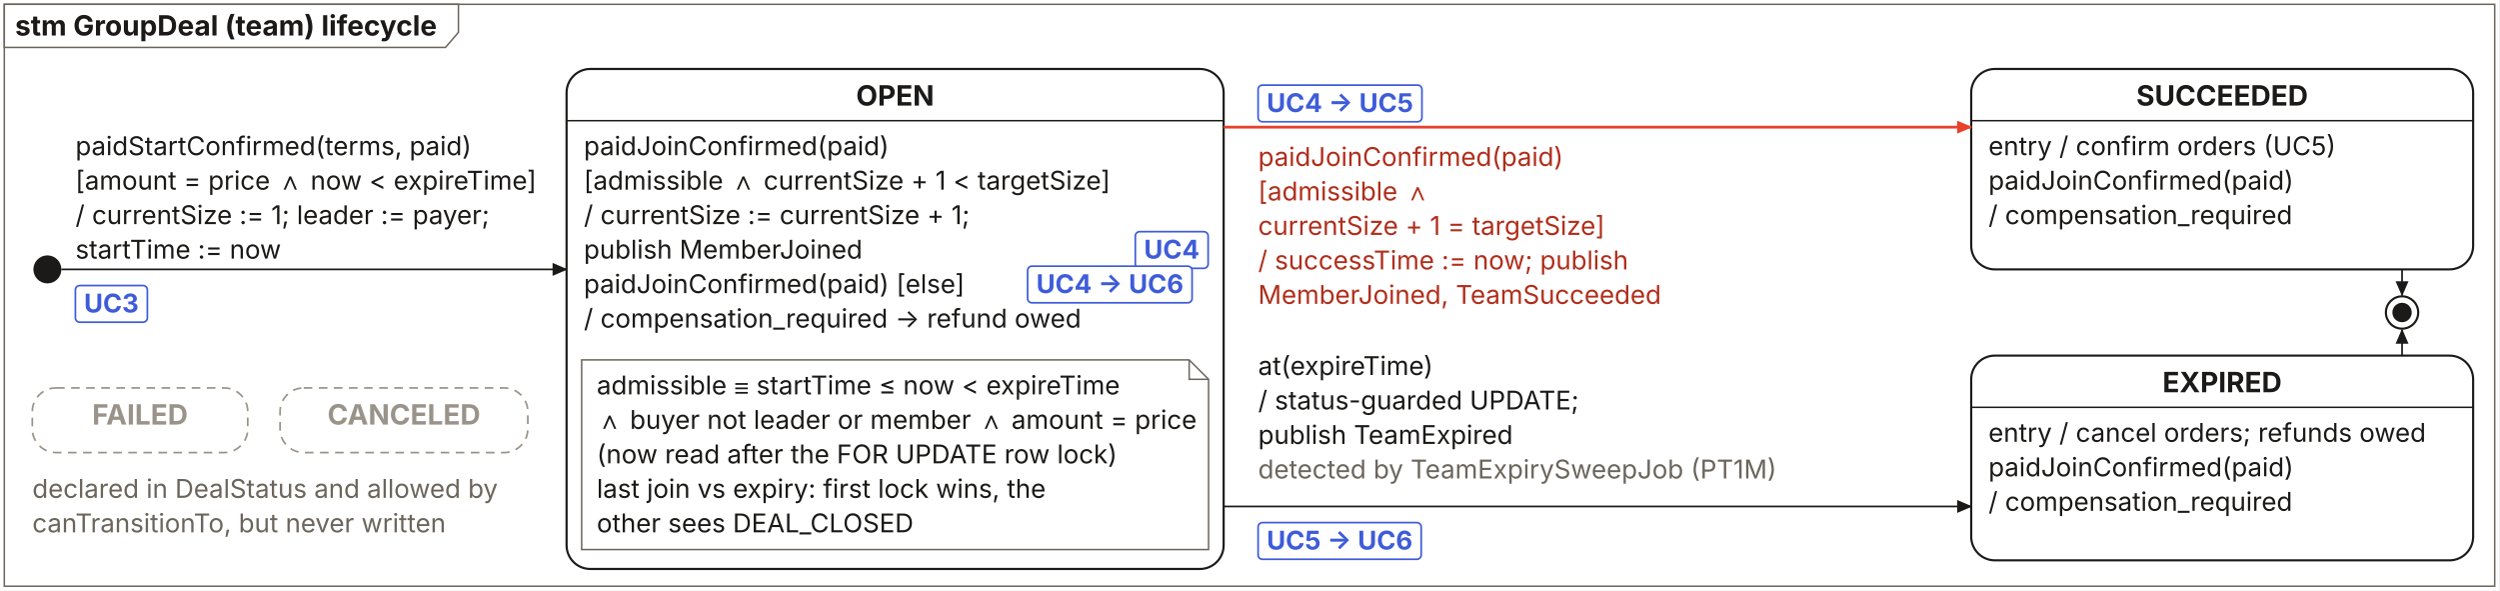
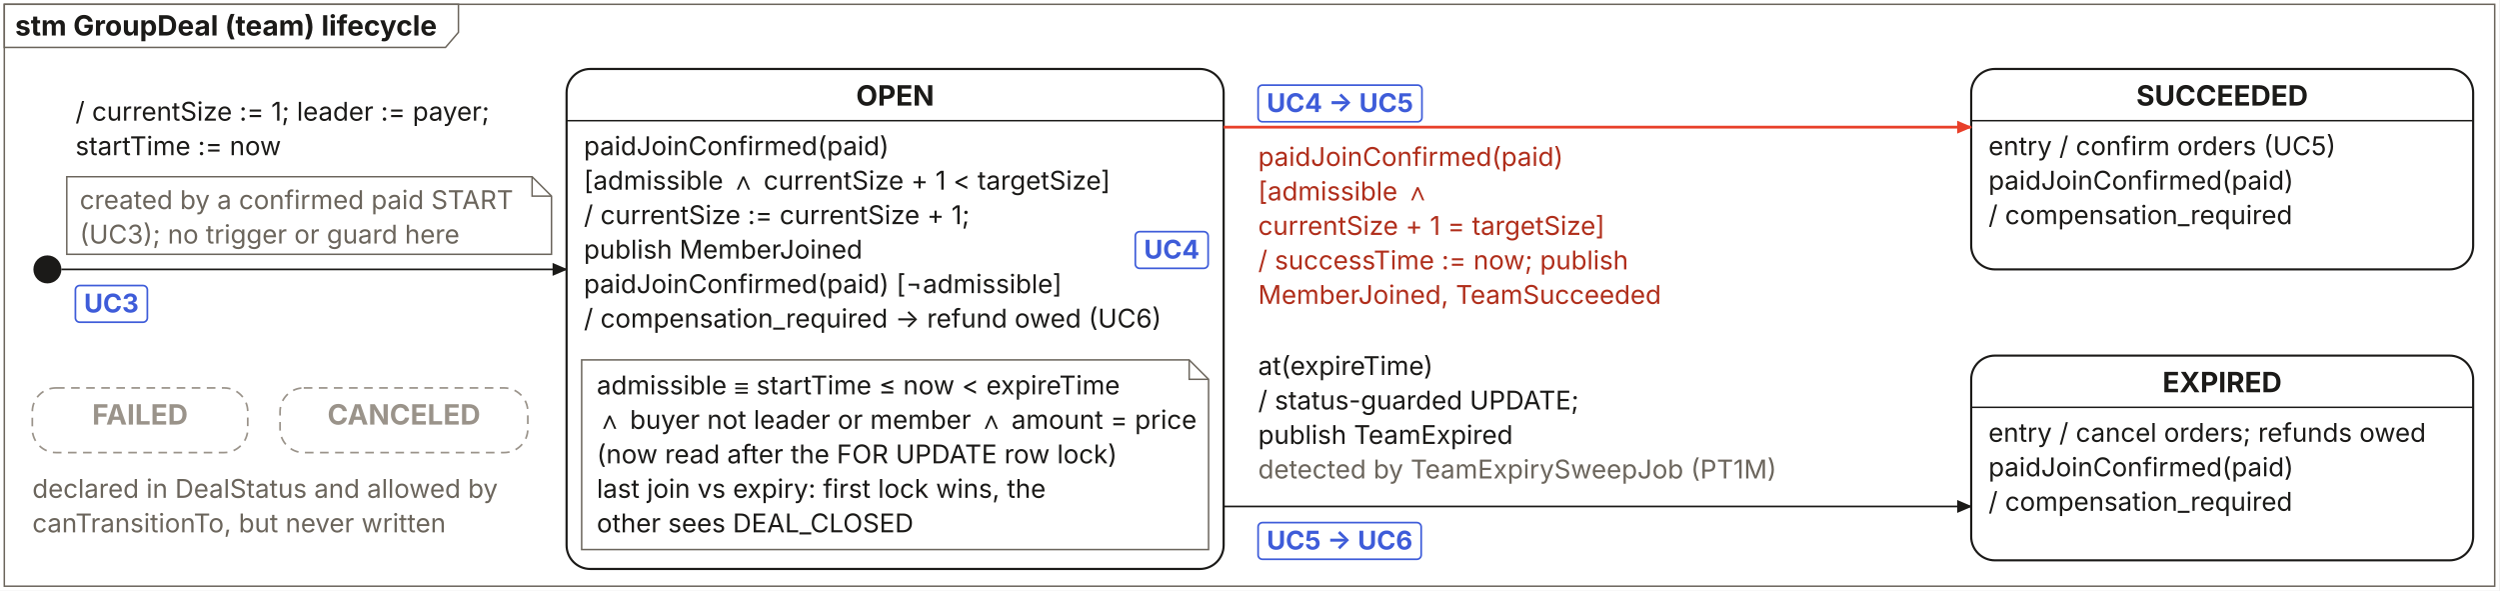
<svg xmlns="http://www.w3.org/2000/svg" width="2320" height="548" viewBox="0 0 2320 548" font-family="Inter, Helvetica, Arial, sans-serif">
  <defs>
    <marker id="tscFill" viewBox="0 0 14 12" refX="13" refY="6" markerWidth="14" markerHeight="12" markerUnits="userSpaceOnUse" orient="auto-start-reverse">
      <path d="M0,0 L14,6 L0,12 Z" fill="#1B1A18" />
    </marker>
    <marker id="tscFillR" viewBox="0 0 14 12" refX="13" refY="6" markerWidth="14" markerHeight="12" markerUnits="userSpaceOnUse" orient="auto-start-reverse">
      <path d="M0,0 L14,6 L0,12 Z" fill="#E8402A" />
    </marker>
    <marker id="tscOpen" viewBox="0 0 14 12" refX="13" refY="6" markerWidth="14" markerHeight="12" markerUnits="userSpaceOnUse" orient="auto-start-reverse">
      <path d="M1,1 L13,6 L1,11" fill="none" stroke="#1B1A18" stroke-width="1.6" />
    </marker>
    <marker id="tscOpenR" viewBox="0 0 14 12" refX="13" refY="6" markerWidth="14" markerHeight="12" markerUnits="userSpaceOnUse" orient="auto-start-reverse">
      <path d="M1,1 L13,6 L1,11" fill="none" stroke="#E8402A" stroke-width="1.8" />
    </marker>
    <marker id="tscTri" viewBox="0 0 20 18" refX="19" refY="9" markerWidth="20" markerHeight="18" markerUnits="userSpaceOnUse" orient="auto-start-reverse">
      <path d="M1,1 L19,9 L1,17 Z" fill="#FFFFFF" stroke="#1B1A18" stroke-width="1.6" />
    </marker>
    <marker id="tscDia" viewBox="0 0 24 14" refX="23" refY="7" markerWidth="24" markerHeight="14" markerUnits="userSpaceOnUse" orient="auto-start-reverse">
      <path d="M1,7 L12,1 L23,7 L12,13 Z" fill="#1B1A18" stroke="#1B1A18" stroke-width="1" />
    </marker>
    <marker id="tscODia" viewBox="0 0 24 14" refX="23" refY="7" markerWidth="24" markerHeight="14" markerUnits="userSpaceOnUse" orient="auto-start-reverse">
      <path d="M1,7 L12,1 L23,7 L12,13 Z" fill="#FFFFFF" stroke="#1B1A18" stroke-width="1.4" />
    </marker>
  </defs>
  <rect x="0" y="0" width="2320" height="548" fill="#FFFFFF" stroke="none" />
  <rect x="4" y="4" width="2312" height="540" fill="#FFFFFF" stroke="#6B655C" stroke-width="1.4" />
  <path d="M4 4 H425.6 V30 L413.6 44 H4 Z" fill="#FFFFFF" stroke="#6B655C" stroke-width="1.4" />
  <text x="14" y="33" font-size="26" font-weight="bold" fill="#1B1A18">stm GroupDeal (team) lifecycle</text>
  <circle cx="44" cy="250" r="13" fill="#1B1A18" />
  <line x1="57" y1="250" x2="526" y2="250" stroke="#1B1A18" stroke-width="1.6" marker-end="url(#tscFill)" />
-   <text x="70" y="144" font-size="24" fill="#1B1A18">paidStartConfirmed(terms, paid)</text>
-   <text x="70" y="176" font-size="24" fill="#1B1A18">[amount = price ∧ now &lt; expireTime]</text>
-   <text x="70" y="208" font-size="24" fill="#1B1A18">/ currentSize := 1; leader := payer;</text>
-   <text x="70" y="240" font-size="24" fill="#1B1A18">  startTime := now</text>
+   <text x="70" y="112" font-size="24" fill="#1B1A18">/ currentSize := 1; leader := payer;</text>
+   <text x="70" y="144" font-size="24" fill="#1B1A18">  startTime := now</text>
+   <path d="M62 164 H494 L512 182 V236 H62 Z" fill="#FFFFFF" stroke="#6B655C" stroke-width="1.4" />
+   <path d="M494 164 V182 H512" fill="none" stroke="#6B655C" stroke-width="1.4" />
+   <text x="74" y="194" font-size="24" fill="#6B655C">created by a confirmed paid START</text>
+   <text x="74" y="226" font-size="24" fill="#6B655C">(UC3); no trigger or guard here</text>
  <rect x="70" y="265" width="66.8" height="34" rx="4" fill="#FFFFFF" stroke="#3E5CD9" stroke-width="1.6" />
  <text x="103.4" y="290" font-size="24" text-anchor="middle" font-weight="bold" fill="#3E5CD9">UC3</text>
  <rect x="30" y="360" width="200" height="60" rx="22" fill="#FFFFFF" stroke="#9A938A" stroke-width="1.6" stroke-dasharray="8 6" data-box="FAILED" />
  <text x="130" y="394" font-size="26" text-anchor="middle" font-weight="bold" fill="#9A938A">FAILED</text>
  <rect x="260" y="360" width="230" height="60" rx="22" fill="#FFFFFF" stroke="#9A938A" stroke-width="1.6" stroke-dasharray="8 6" data-box="CANCELED" />
  <text x="375" y="394" font-size="26" text-anchor="middle" font-weight="bold" fill="#9A938A">CANCELED</text>
  <text x="30" y="462" font-size="24" fill="#6B655C">declared in DealStatus and allowed by</text>
  <text x="30" y="494" font-size="24" fill="#6B655C">canTransitionTo, but never written</text>
  <rect x="526" y="64" width="610" height="464" rx="22" fill="#FFFFFF" stroke="#1B1A18" stroke-width="2" data-box="OPEN" />
  <text x="831" y="98" font-size="26" text-anchor="middle" font-weight="bold" fill="#1B1A18">OPEN</text>
  <line x1="526" y1="112" x2="1136" y2="112" stroke="#1B1A18" stroke-width="1.4" />
  <text x="542" y="144" font-size="24" fill="#1B1A18">paidJoinConfirmed(paid)</text>
  <text x="542" y="176" font-size="24" fill="#1B1A18">  [admissible ∧ currentSize + 1 &lt; targetSize]</text>
  <text x="542" y="208" font-size="24" fill="#1B1A18">  / currentSize := currentSize + 1;</text>
  <text x="542" y="240" font-size="24" fill="#1B1A18">    publish MemberJoined</text>
-   <text x="542" y="272" font-size="24" fill="#1B1A18">paidJoinConfirmed(paid) [else]</text>
-   <text x="542" y="304" font-size="24" fill="#1B1A18">  / compensation_required → refund owed</text>
+   <text x="542" y="272" font-size="24" fill="#1B1A18">paidJoinConfirmed(paid) [¬admissible]</text>
+   <text x="542" y="304" font-size="24" fill="#1B1A18">  / compensation_required → refund owed (UC6)</text>
  <rect x="1054" y="215" width="67.6" height="34" rx="4" fill="#FFFFFF" stroke="#3E5CD9" stroke-width="1.6" />
  <text x="1087.8" y="240" font-size="24" text-anchor="middle" font-weight="bold" fill="#3E5CD9">UC4</text>
-   <rect x="954" y="247" width="152.7" height="34" rx="4" fill="#FFFFFF" stroke="#3E5CD9" stroke-width="1.6" />
-   <text x="1030.4" y="272" font-size="24" text-anchor="middle" font-weight="bold" fill="#3E5CD9">UC4 → UC6</text>
  <path d="M540 334 H1104 L1122 352 V510 H540 Z" fill="#FFFFFF" stroke="#6B655C" stroke-width="1.4" />
  <path d="M1104 334 V352 H1122" fill="none" stroke="#6B655C" stroke-width="1.4" />
  <text x="554" y="366" font-size="24" fill="#1B1A18">admissible ≡ startTime ≤ now &lt; expireTime</text>
  <text x="554" y="398" font-size="24" fill="#1B1A18">∧ buyer not leader or member ∧ amount = price</text>
  <text x="554" y="430" font-size="24" fill="#1B1A18">(now read after the FOR UPDATE row lock)</text>
  <text x="554" y="462" font-size="24" fill="#1B1A18">last join vs expiry: first lock wins, the</text>
  <text x="554" y="494" font-size="24" fill="#1B1A18">other sees DEAL_CLOSED</text>
  <rect x="1830" y="64" width="466" height="186" rx="22" fill="#FFFFFF" stroke="#1B1A18" stroke-width="2" data-box="SUCCEEDED" />
  <text x="2063" y="98" font-size="26" text-anchor="middle" font-weight="bold" fill="#1B1A18">SUCCEEDED</text>
  <line x1="1830" y1="112" x2="2296" y2="112" stroke="#1B1A18" stroke-width="1.4" />
  <text x="1846" y="144" font-size="24" fill="#1B1A18">entry / confirm orders (UC5)</text>
  <text x="1846" y="176" font-size="24" fill="#1B1A18">paidJoinConfirmed(paid)</text>
  <text x="1846" y="208" font-size="24" fill="#1B1A18">  / compensation_required</text>
  <rect x="1830" y="330" width="466" height="190" rx="22" fill="#FFFFFF" stroke="#1B1A18" stroke-width="2" data-box="EXPIRED" />
  <text x="2063" y="364" font-size="26" text-anchor="middle" font-weight="bold" fill="#1B1A18">EXPIRED</text>
  <line x1="1830" y1="378" x2="2296" y2="378" stroke="#1B1A18" stroke-width="1.4" />
  <text x="1846" y="410" font-size="24" fill="#1B1A18">entry / cancel orders; refunds owed</text>
  <text x="1846" y="442" font-size="24" fill="#1B1A18">paidJoinConfirmed(paid)</text>
  <text x="1846" y="474" font-size="24" fill="#1B1A18">  / compensation_required</text>
  <line x1="1136" y1="118" x2="1830" y2="118" stroke="#E8402A" stroke-width="2.6" marker-end="url(#tscFillR)" />
  <text x="1168" y="154" font-size="24" fill="#B02E1B">paidJoinConfirmed(paid)</text>
  <text x="1168" y="186" font-size="24" fill="#B02E1B">[admissible ∧</text>
  <text x="1168" y="218" font-size="24" fill="#B02E1B"> currentSize + 1 = targetSize]</text>
  <text x="1168" y="250" font-size="24" fill="#B02E1B">/ successTime := now; publish</text>
  <text x="1168" y="282" font-size="24" fill="#B02E1B">  MemberJoined, TeamSucceeded</text>
  <rect x="1168" y="79" width="152.1" height="34" rx="4" fill="#FFFFFF" stroke="#3E5CD9" stroke-width="1.6" />
  <text x="1244" y="104" font-size="24" text-anchor="middle" font-weight="bold" fill="#3E5CD9">UC4 → UC5</text>
  <line x1="1136" y1="470" x2="1830" y2="470" stroke="#1B1A18" stroke-width="1.6" marker-end="url(#tscFill)" />
  <text x="1168" y="348" font-size="24" fill="#1B1A18">at(expireTime)</text>
  <text x="1168" y="380" font-size="24" fill="#1B1A18">/ status-guarded UPDATE;</text>
  <text x="1168" y="412" font-size="24" fill="#1B1A18">  publish TeamExpired</text>
  <text x="1168" y="444" font-size="24" fill="#6B655C">detected by TeamExpirySweepJob (PT1M)</text>
  <rect x="1168" y="485" width="151.4" height="34" rx="4" fill="#FFFFFF" stroke="#3E5CD9" stroke-width="1.6" />
  <text x="1243.7" y="510" font-size="24" text-anchor="middle" font-weight="bold" fill="#3E5CD9">UC5 → UC6</text>
-   <polyline points="2230,250 2230,274" fill="none" stroke="#1B1A18" stroke-width="1.6" marker-end="url(#tscFill)" />
-   <polyline points="2230,330 2230,306" fill="none" stroke="#1B1A18" stroke-width="1.6" marker-end="url(#tscFill)" />
-   <circle cx="2230" cy="290" r="15" fill="#FFFFFF" stroke="#1B1A18" stroke-width="2" />
-   <circle cx="2230" cy="290" r="9" fill="#1B1A18" />
</svg>
